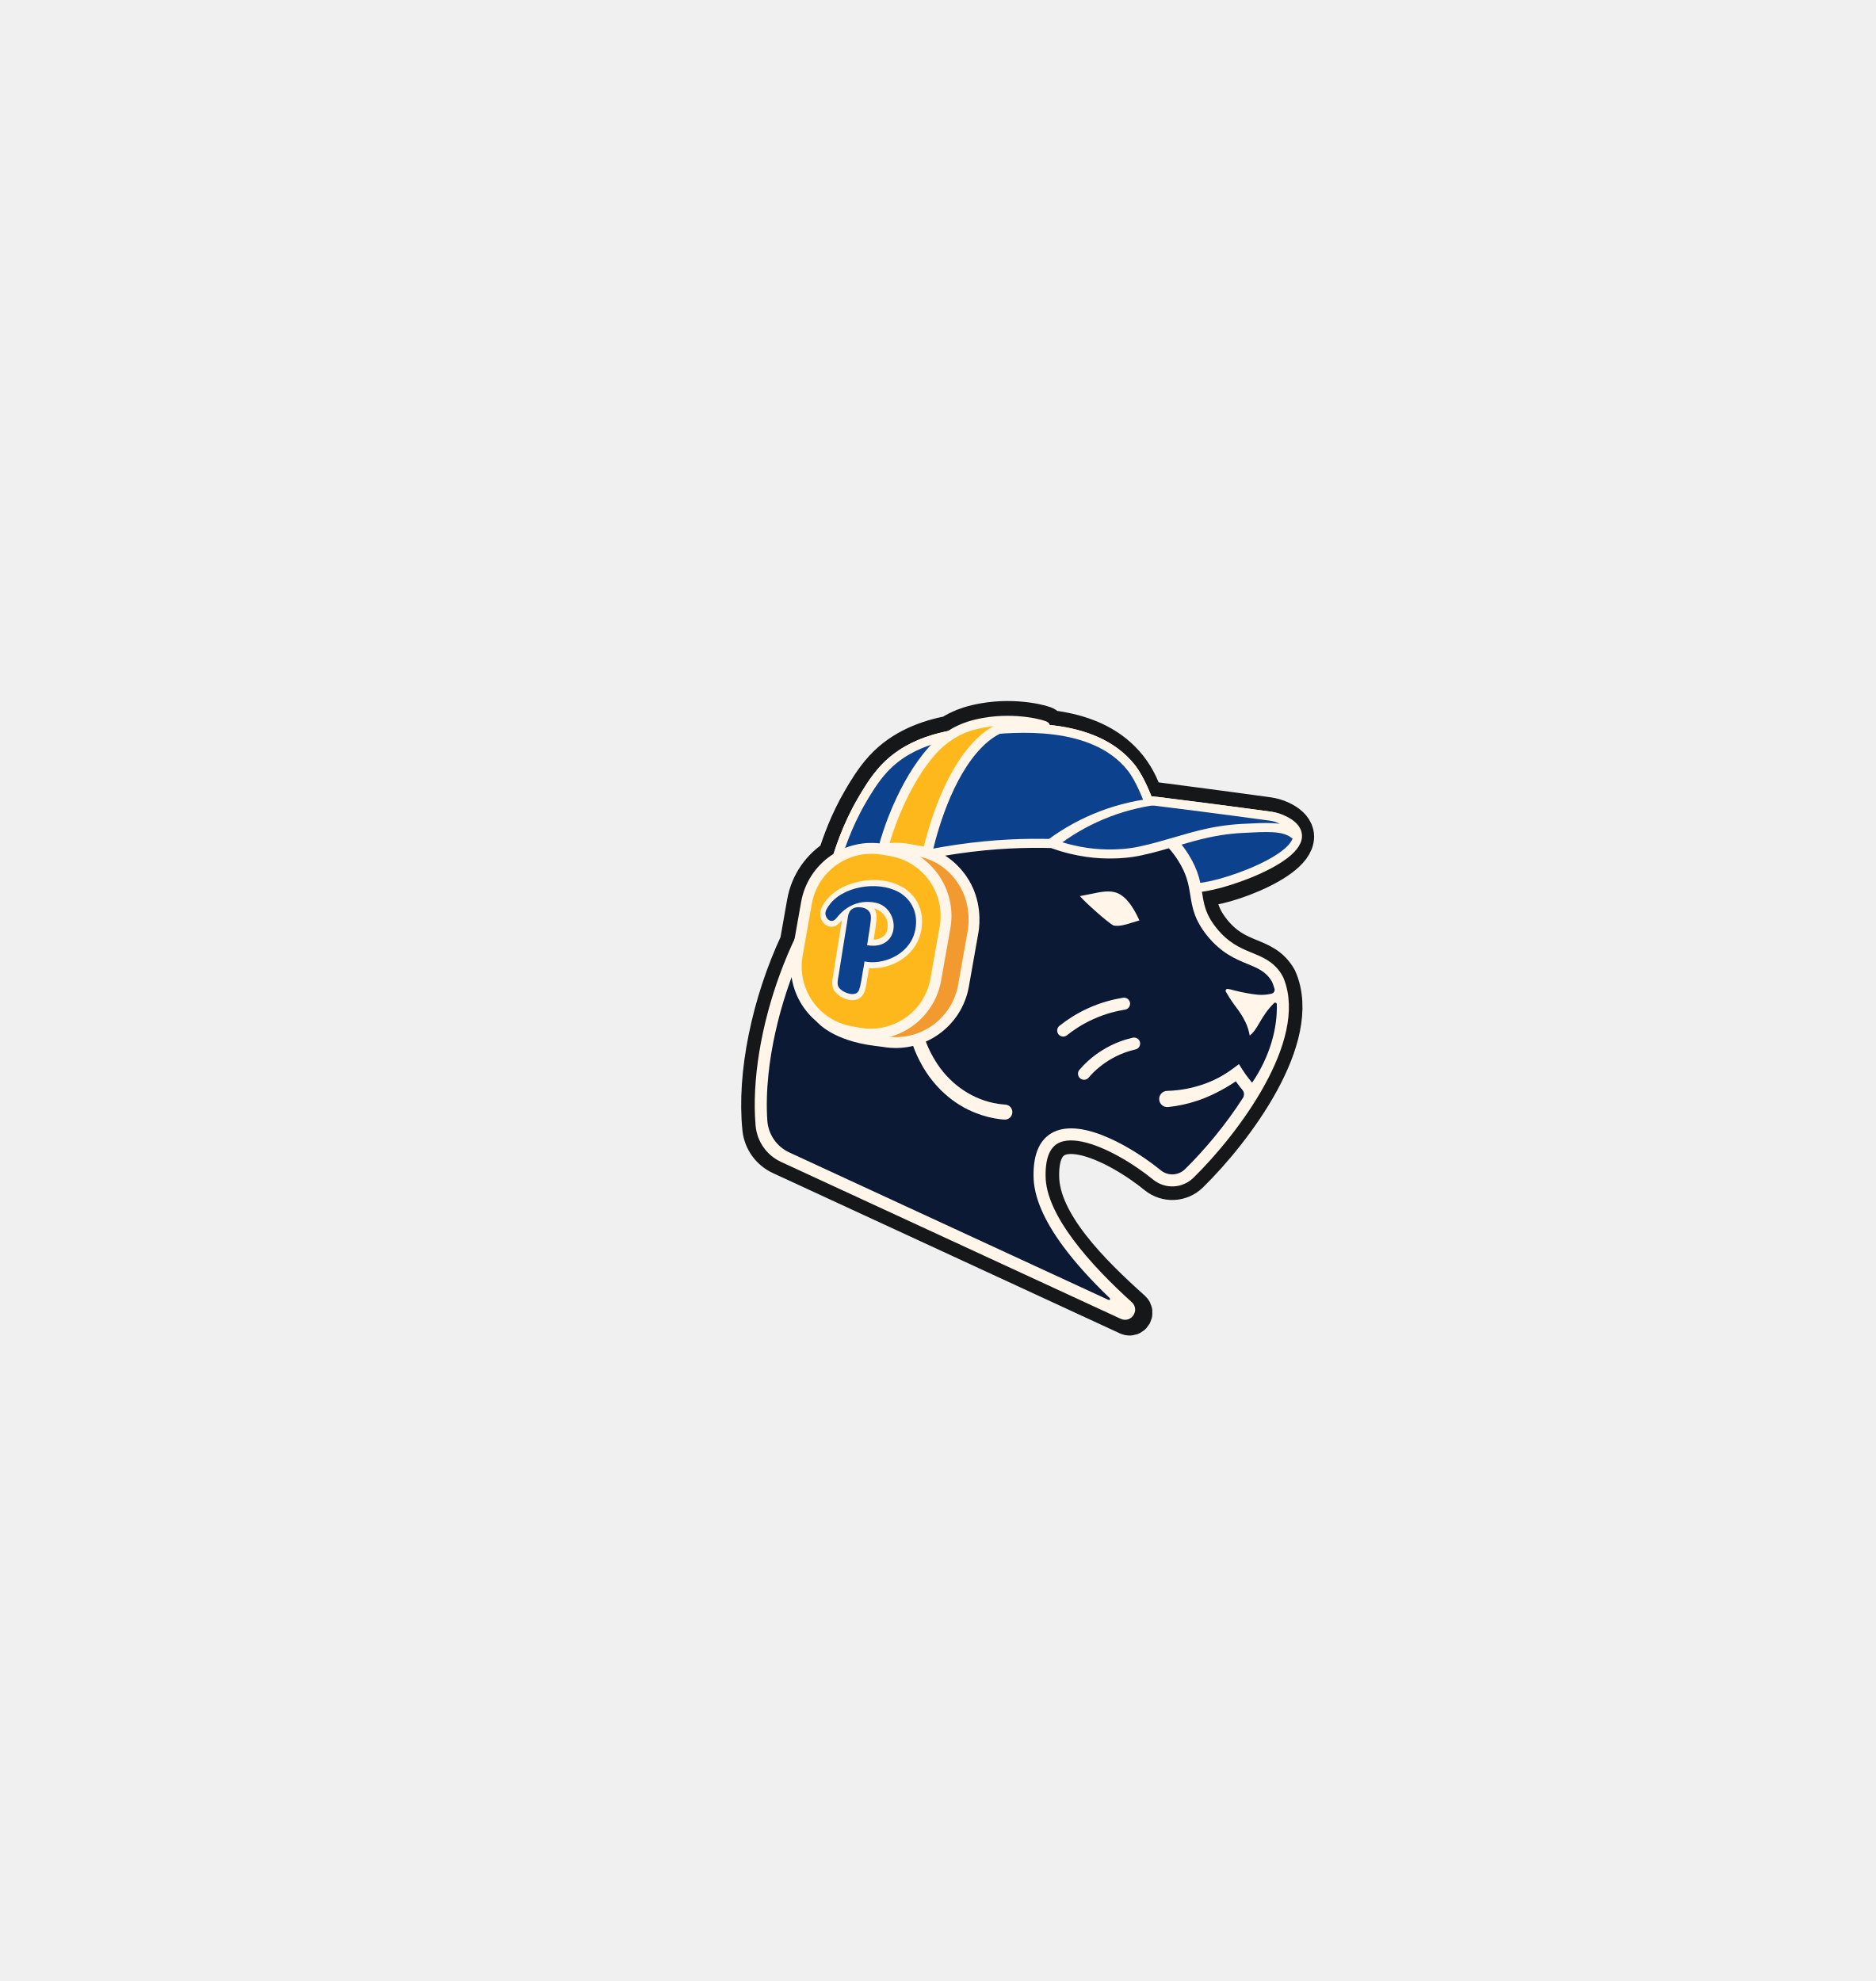
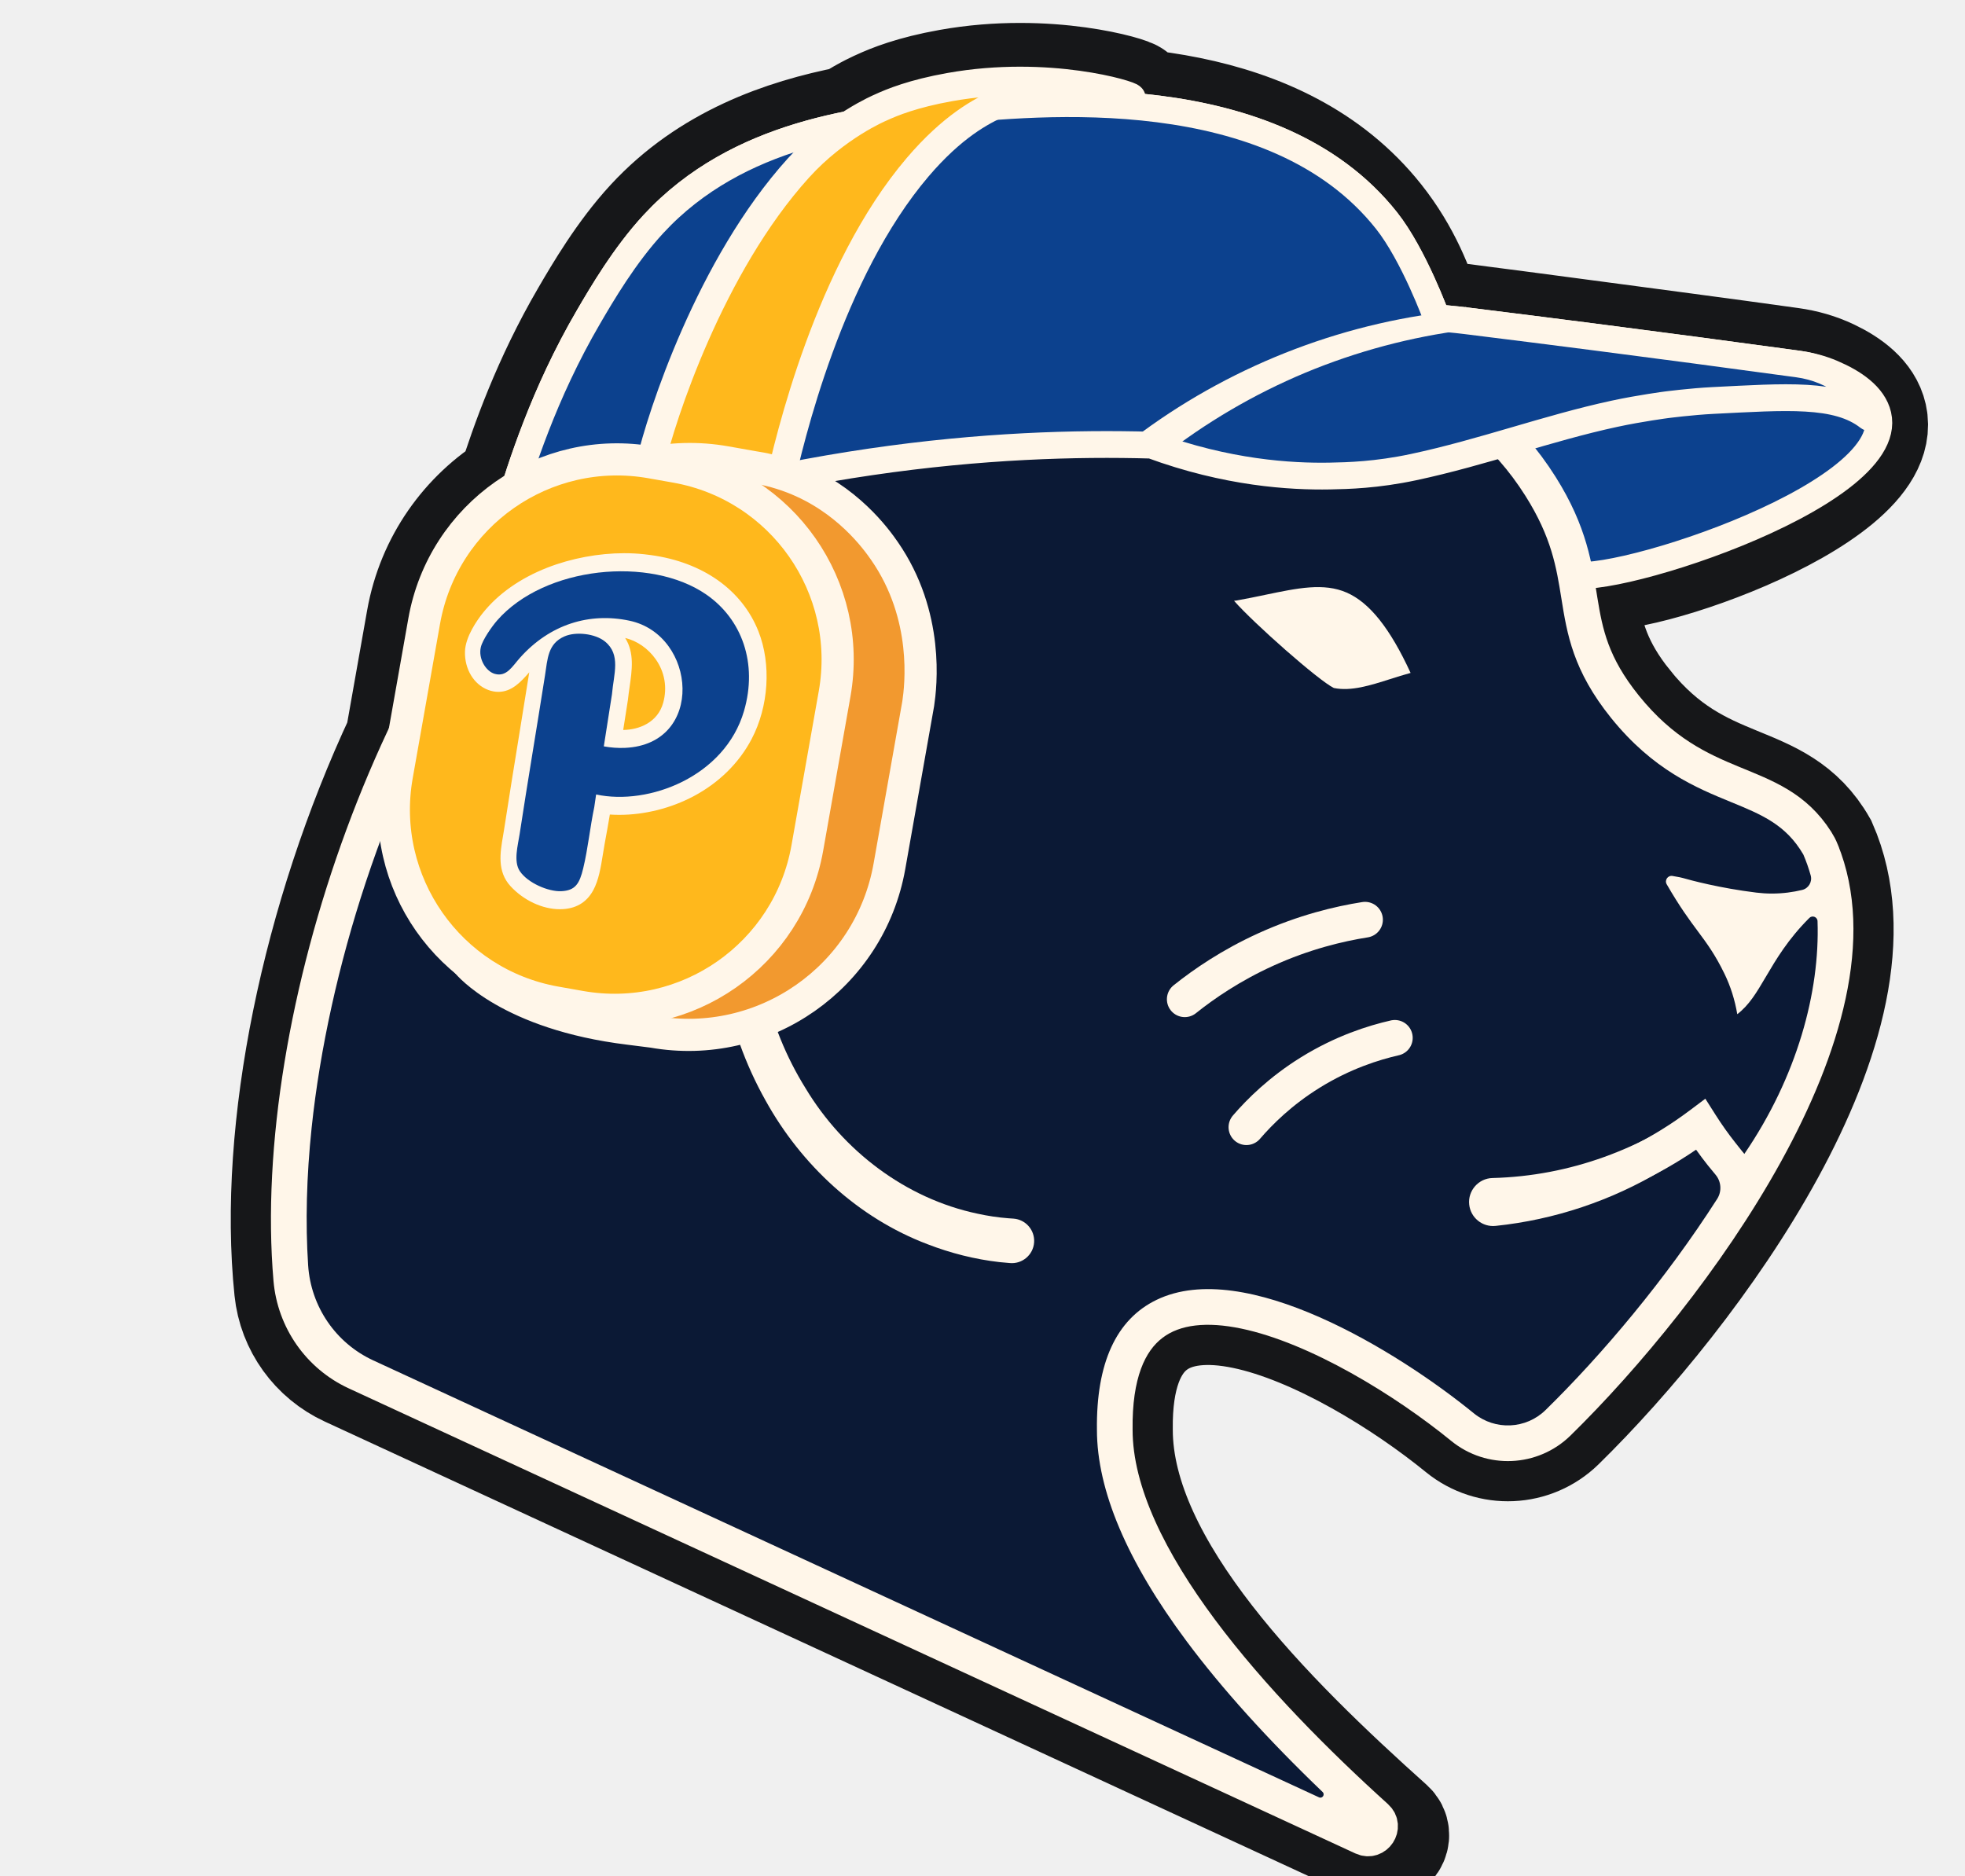
- <svg xmlns="http://www.w3.org/2000/svg" id="Layer_2" data-name="Layer 2" viewBox="0 0 3110.684 3286">
+ <svg xmlns="http://www.w3.org/2000/svg" id="Layer_2" data-name="Layer 2" viewBox="1100 1150 1100 1050">
  <defs>
    <style>
      .cls-1 {
        fill: #f2992f;
      }

      .cls-1, .cls-2, .cls-3, .cls-4, .cls-5, .cls-6, .cls-7, .cls-8, .cls-9, .cls-10 {
        stroke-miterlimit: 10;
      }

      .cls-1, .cls-2, .cls-3, .cls-5, .cls-9, .cls-10 {
        stroke: #fff6e9;
      }

      .cls-1, .cls-10 {
        stroke-width: 18px;
      }

      .cls-2, .cls-5, .cls-7, .cls-8 {
        stroke-width: 20px;
      }

      .cls-2, .cls-8 {
        fill: none;
        stroke-linecap: round;
      }

      .cls-3 {
        stroke-width: 15px;
      }

      .cls-3, .cls-11 {
        fill: #0c418e;
      }

      .cls-4 {
        fill: #161719;
        stroke: #161719;
        stroke-width: 65px;
      }

      .cls-5, .cls-12 {
        fill: #fff6e9;
      }

      .cls-6 {
        fill: #020000;
      }

      .cls-6, .cls-7, .cls-8 {
        stroke: #fff;
      }

      .cls-6, .cls-9 {
        stroke-width: 16px;
      }

      .cls-13 {
        fill: #fff;
      }

      .cls-14 {
        fill: #0b1935;
      }

      .cls-9, .cls-10 {
        fill: #ffb81c;
      }
    </style>
  </defs>
  <path class="cls-13" d="M2072.526,1717.802c-1.372-8.039-3.753-15.578-7.12-22.525-5.283-10.898-9.806-16.98-15.042-24.022-4.666-6.275-9.954-13.387-17.34-26.173-.158-.273-.579-1.037-1.044-2.168-.61-1.48.617-3.078,2.2-2.84,2.109.317,4.247.713,6.055,1.049.598.111,1.165.244,1.733.407,4.483,1.287,20.712,5.684,41.253,8.204,2.873.352,5.795.531,8.687.531,10.36-.001,19.248-2.26,26.031-4.849,1.112,4.989,1.631,9.335,1.869,12.499-2.136,1.595-4.47,3.525-6.93,5.984-12.003,11.993-18.558,23.118-24.342,32.934-5.321,9.03-9.3,15.784-16.009,20.968Z" />
  <path class="cls-8" d="M1534.999,1575.987c-2.826,4.658-46.856,87.733-.552,177.216,45.563,88.052,125.728,90.961,131.798,91.473" />
  <path class="cls-8" d="M1864.129,1664.903c-14.589,2.309-34.086,6.927-55.526,16.673-19.413,8.824-34.505,19.165-45.379,27.855" />
  <path class="cls-8" d="M1880.825,1731.042c-11.79,2.683-29.037,8.052-47.416,19.472-16.554,10.286-28.18,21.848-35.667,30.549" />
  <path class="cls-8" d="M1936.363,1822.918c12.291-.848,26.672-2.885,42.342-7.196,32.896-9.051,57.459-24.267,73.295-36.161,3.329,5.245,7.228,10.831,11.786,16.576,3.234,4.076,6.455,7.798,9.589,11.183" />
  <path class="cls-6" d="M1465.435,1727.611l-15.188-2.689c-62.156-11.003-103.624-70.31-92.621-132.466l16.123-91.078c11.003-62.156,70.31-103.624,132.466-92.621l15.188,2.689c5.71.846,13.54,2.474,22.36,5.871,30.54,11.76,46.872,34.667,51.385,41.18,25.125,36.254,20.318,75.784,18.876,85.415l-16.123,91.078c-11.003,62.156-70.31,103.624-132.466,92.621Z" />
  <path class="cls-4" d="M2009.636,1545.688c-34.971-43.406-17.094-67.481-41.258-113.02,13.97,7.315,23.163,16.244,24.784,27.149,2.219,14.928-6.736,4.067-3.255,8.512,9.775,12.483,166.88-38.208,156.414-84.927-2.299-10.26-11.969-17.428-22.43-22.405-6.756-3.215-14.008-5.265-21.418-6.306-37.734-5.3-82.854-11.194-119.396-16.084-23.13-3.095-46.271-6.118-69.419-9.1l-.144-.034c-.021.002-.042.005-.063.007-5.363-.691-10.725-1.393-16.089-2.078-4.153-14.577-11.867-34.631-27.227-53.984-54.035-68.081-153.922-68.404-215.089-63.63,1.606-.784,3.111-1.465,4.499-2.06,37.722-16.171,73.624-1.75,73.746-2.99.138-1.409-46.48-15.829-101.649-5.979-20.401,3.642-32.175,8.446-38.809,11.512,0,0-6.912,2.888-16.578,9.105-37.557,7.313-78.895,21.891-110.489,56.08-16.212,17.544-28.811,39.118-36.303,51.947-21.425,36.689-33.838,71.857-41.431,95.859-25.725,15.78-44.838,42.073-50.512,74.127l-11.837,66.867c-46.929,100.375-71.326,218.085-62.067,307.817,1.995,19.334,14.175,36.129,31.818,44.282l575.601,265.962c5.617,2.595,10.474-4.778,5.865-8.907-67.275-60.263-152.875-144.516-152.875-222.925-1.593-123.082,130.687-53.729,194.692-1.535,15.836,12.914,38.857,11.886,53.454-2.414,74.812-73.286,188.441-226.448,146.247-322.599-23.642-41.402-66.131-25.309-108.784-78.249Z" />
  <path class="cls-7" d="M1434.257,1387.438c9.977-5.263,19.701-10.352,29.963-13.284,45.842-14.948,91.684-22.921,134.536-45.842,9.532-4.957,18.953-10.097,28.3-15.356" />
  <path class="cls-3" d="M1869.409,1407.016c65.686-14.425,30.135,43.078,34.793,73.272,2.303,14.928,70.132-14.41,73.746-9.966,10.148,12.483,184.2-41.198,173.335-87.916-2.553-10.979-13.87-18.418-25.578-23.42-6.017-2.571-12.373-4.263-18.856-5.149-38.211-5.223-76.439-10.299-114.684-15.23-24.011-3.095-48.034-6.118-72.064-9.1l-.149-.034c-.022.002-.044.005-.065.007-5.568-.691-10.116-.983-15.684-1.667,0,0-12.726-35.042-28.086-54.395-63.025-79.407-194.411-66.637-247.996-61.114-45.587,4.698-114.943,11.847-162.353,63.151-16.212,17.544-28.811,39.118-36.303,51.947-25.309,43.341-38.044,84.563-45.112,107.758-3.123,10.247-5.695,19.705-7.829,28.221,155.845-58.187,283.657-66.56,368.067-64.17,0,0,70.297,12.481,91.597,11.713,12.188-.439,21.286-1.579,33.221-3.91" />
  <path class="cls-5" d="M2119.482,1626.452c-.767-1.887-1.72-3.7-2.812-5.42-23.949-37.758-65.415-23.684-107.035-75.343-37.516-46.564-14.203-70.877-47.229-123.312-37.901-60.175-101.644-80.614-190.189-109.001-41.945-16.63-101.564-16.839-139.234,9.124-1.956-3.243-3.934-6.419-5.928-9.542-9.348,5.258-18.769,10.399-28.3,15.356-42.852,22.921-88.694,30.893-134.536,45.842-10.262,2.932-19.986,8.021-29.963,13.284,1.349,6.124,2.825,12.404,4.443,18.855-114.233,97.27-188.229,313.627-175.632,459.979,1.943,22.574,15.749,42.404,36.317,51.908l563.551,260.394c7.006,3.237,13.082-5.935,7.356-11.11-66.555-60.15-146.266-146.537-146.266-216.979-1.593-123.085,130.693-53.726,194.696-1.532,15.834,12.912,38.851,11.884,53.446-2.413,74.163-72.648,186.477-223.8,147.314-320.088Z" />
  <path class="cls-14" d="M2055.979,1802.33c-2.24-2.823-4.418-5.726-6.519-8.686-21.015,14.378-43.883,25.021-68.112,31.687-14.402,3.962-29.307,6.495-44.299,7.53-.233.016-.465.023-.695.023-7.294,0-12.98-7.937-8.188-16.086,1.295-2.202,3.628-3.576,6.178-3.735,14.12-.881,28.164-3.222,41.717-6.95,25.121-6.912,48.657-18.527,69.955-34.522l8.62-6.474,5.778,9.101c3.44,5.419,7.202,10.709,11.179,15.722l4.858,6.119c29.562-43.224,42.386-90.826,40.996-130.383-.082-2.328-2.922-3.424-4.57-1.778h0c-12.003,11.993-18.558,23.118-24.342,32.934-5.321,9.03-9.3,15.784-16.009,20.968-1.372-8.039-3.753-15.578-7.12-22.525-5.283-10.898-9.806-16.98-15.042-24.022-4.666-6.275-9.954-13.387-17.34-26.173l-.009-.015c-1.328-2.303.631-5.103,3.252-4.658,1.399.237,2.757.489,3.967.714.598.111,1.165.244,1.733.407,4.483,1.287,20.712,5.684,41.253,8.204,2.873.352,5.795.531,8.687.531,6.225-0,11.916-.817,16.94-2.03,3.594-.868,5.765-4.566,4.772-8.128-1.115-3.997-2.478-7.894-4.112-11.679-9.773-16.796-23.375-22.374-40.555-29.422-19.402-7.958-43.547-17.863-67.075-47.066-21.353-26.503-24.642-47.036-27.823-66.893-2.814-17.573-5.473-34.172-20.078-57.36-35.968-57.107-98.396-77.121-184.799-104.822l-.631-.226c-37.289-14.783-93.885-16.761-129.906,8.065l-8.719,6.01-6.295-10.436c-7.039,3.885-13.713,7.465-20.223,10.851-30.666,16.393-63.084,25.453-94.434,34.213-13.672,3.821-27.81,7.771-41.658,12.287l-.351.107c-7.125,2.036-14.271,5.384-21.287,8.982.862,3.706,1.764,7.435,2.696,11.15l1.505,6.001-4.711,4.011c-56.835,48.395-108.014,132.261-140.416,230.096-15.172,45.811-25.647,93.316-30.293,137.379-2.874,27.253-3.515,53.269-1.957,77.053,1.512,23.069,15.423,43.495,36.409,53.192l529.468,244.645c1.875.866,3.517-1.552,2.026-2.982-30.847-29.582-56.407-57.917-76.197-84.485-33.251-44.641-50.121-84.418-50.141-118.23-.47-37.396,10.768-61.903,33.401-72.831,49.419-23.858,134.855,28.689,177.546,63.502,11.933,9.729,29.215,8.953,40.199-1.81,31.646-31.002,67.234-73.165,96.052-118.187,2.724-4.255,2.317-9.779-.955-13.628-1.474-1.735-2.919-3.493-4.325-5.265Z" />
  <path class="cls-12" d="M1853.869,1481.761c-12.814-5.593-27.355-2.554-45.763,1.292-5.101,1.066-10.375,2.168-15.935,3.147-.463.081-.916.133-1.359.161,11.209,12.746,47.336,44.661,55.861,48.813,9.709,1.966,20.355-1.426,31.619-5.013,3.728-1.187,7.515-2.393,11.357-3.427-11.501-24.994-23.003-39.396-35.781-44.972Z" />
  <path class="cls-12" d="M1543.549,1581.174c-6.292,12.092-10.64,25.18-13.921,38.409-6.601,26.937-7.481,55.34-1.801,82.506,4.335,20.217,12.242,39.73,23.192,57.281,21.058,34.99,56.03,61.659,96.195,70.111,5.717,1.256,11.494,2.129,17.31,2.571,0,0,2.769.19,2.769.19,6.876.471,12.068,6.428,11.597,13.303-.468,7.015-6.701,12.271-13.693,11.566-1.419-.105-4.301-.372-5.722-.522-13.808-1.575-27.383-5.03-40.312-10.036-38.72-14.68-70.621-44.355-90.561-80.359-11.364-20.268-19.462-42.525-23.198-65.488-7.09-43.143.201-89.372,20.123-128.285 0,0,.405-.732.405-.732l.519-.889c2.782-4.764,8.899-6.372,13.663-3.59,4.909,2.846,6.375,9.198,3.436,13.964h0Z" />
  <path class="cls-2" d="M1864.129,1664.903c-14.589,2.309-34.086,6.927-55.526,16.673-19.413,8.824-34.505,19.165-45.379,27.855" />
  <path class="cls-2" d="M1880.825,1731.042c-11.79,2.683-29.037,8.052-47.416,19.472-16.554,10.286-28.18,21.848-35.667,30.549" />
  <path class="cls-3" d="M2058.874,1374.214c-12.008.593-26.116,2.432-26.116,2.432-0,0-14.594,1.903-28.9,4.983-37.463,8.066-73.723,21.616-112.611,29.897-20.601,4.386-36.691,4.8-46.838,4.983-21.794.393-57.456-1.698-99.818-17.296-84.41-2.39-212.222,5.983-368.067,64.17,2.134-8.516,4.706-17.974,7.829-28.221,7.068-23.195,19.803-64.417,45.112-107.758,7.492-12.829,20.09-34.403,36.303-51.947,47.41-51.305,116.766-58.453,162.353-63.151,53.586-5.523,184.972-18.293,247.996,61.114,15.36,19.353,28.086,54.395,28.086,54.395,5.569.684,10.117.977,15.684,1.667.021-.002.044-.005.065-.007l.149.034c24.03,2.981,48.053,6.004,72.064,9.1,38.169,4.921,76.322,9.987,114.456,15.198,10.103,1.381,19.764,5.27,27.728,11.638,5.929,4.741,10.745,10.572,13.101,17.102.306.848-.681,1.591-1.39,1.034-17.635-13.868-46.439-11.38-87.186-9.367Z" />
  <path class="cls-9" d="M1733.292,1204.739c.138-1.409-46.48-15.829-101.649-5.979-20.401,3.642-32.175,8.446-38.809,11.512,0,0-24.563,10.261-45.842,33.753-49.596,54.753-76.878,139.598-82.772,165.01l71.752,13.952c5.893-27.011,28.135-121.183,77.732-179.381,19.299-22.646,35.626-31.497,45.842-35.876,37.722-16.171,73.624-1.75,73.746-2.99Z" />
  <path class="cls-1" d="M1361.693,1689.099s23.181,28.619,90.568,36.841l13.174,1.67c62.156,11.003,121.463-30.465,132.466-92.621l16.123-91.078c1.442-9.632,6.249-49.161-18.876-85.415-4.513-6.513-20.845-29.42-51.385-41.18-8.82-3.396-16.649-5.025-22.36-5.871l-15.188-2.689c-62.156-11.003-121.463,30.465-132.466,92.621l-16.123,91.078,4.066,96.643Z" />
  <rect class="cls-10" x="1328.026" y="1407.757" width="233.335" height="307.033" rx="109.669" ry="109.669" transform="translate(294.2748 -227.9306) rotate(10.0389)" />
  <g id="goVIl1.tif">
    <g>
      <g>
        <path class="cls-12" d="M1413.395,1657.028c-9.04,0-19.303-4.815-26.148-12.27-6.916-7.531-5.203-17.547-3.692-26.384.21-1.231.419-2.454.605-3.66,2.744-17.875,5.687-35.994,8.534-53.517,1.873-11.533,3.811-23.459,5.669-35.177.162-1.019.294-2.041.427-3.062.124-.948.248-1.906.397-2.869-1.223,1.294-2.415,2.671-3.587,4.025-4.775,5.518-9.712,11.222-16.647,11.224h-.002c-1.607,0-3.269-.317-4.939-.943-7.263-2.725-11.972-10.597-11.718-19.589.219-7.79,6.682-16.751,9.451-20.242,19.23-24.252,53.889-32.857,77.727-32.857,3.774,0,7.481.199,11.019.59,1.165.128,2.343.274,3.507.432,28.43,3.86,49.831,18.974,58.719,41.466,7.065,17.881,5.59,40.913-3.756,58.678-16.049,30.5-48.945,41.322-72.239,41.322-2.363,0-4.711-.105-7.005-.315-.88,5.497-1.888,10.999-2.866,16.338l-.283,1.547c-.367,2.002-.691,4.021-1.013,6.022-2.299,14.29-4.675,29.067-21.894,29.238l-.264.001ZM1424.17,1506.783c-2.853,0-5.415.466-7.412,1.347-7.252,3.2-8.131,9.4-9.245,17.252-.148,1.05-.3,2.118-.47,3.2-2.002,12.765-4.113,25.749-6.154,38.307-2.69,16.548-5.472,33.659-8.047,50.533-.157,1.026-.36,2.139-.574,3.306-.977,5.332-2.193,11.968.361,15.83,3.871,5.854,14.398,10.396,20.87,10.396.202,0,.399-.004.594-.013,6.675-.301,8.463-3.082,10.445-11.287,1.476-6.111,2.501-12.609,3.492-18.894.794-5.035,1.616-10.241,2.667-15.241l1.341-9.136,2.089.45c3.98.856,8.246,1.291,12.68,1.291,26.917,0,58.834-16.007,67.756-46.601,7.316-25.09-.439-49.218-20.238-62.969-11.811-8.202-28.302-12.72-46.436-12.72-27.536,0-53.623,10.284-68.082,26.838-3.004,3.44-7.83,10.453-8.695,14.133-1.275,5.421,2.465,11.426,6.421,12.539.633.178,1.241.268,1.808.268,3.095,0,5.375-2.796,8.014-6.033.754-.926,1.535-1.883,2.364-2.808,13.354-14.878,30.265-22.742,48.905-22.742,4.685,0,9.468.513,14.218,1.525,10.049,2.142,18.404,7.924,24.163,16.72,5.174,7.903,7.702,17.776,6.935,27.087-1.191,14.452-10.722,30.271-33.898,31.329-.775.035-1.554.053-2.333.053-3.324,0-6.707-.311-10.057-.926l-1.917-.351,4.857-31.038c.203-2.343.538-4.656.862-6.894,1.224-8.451,2.281-15.75-4.127-20.895-2.918-2.343-8.083-3.857-13.157-3.857ZM1446.543,1560.608c.647.039,1.3.06,1.953.06,9.721,0,21.315-4.397,24.703-16.742,2.5-9.109.895-18.354-4.519-26.03-5.452-7.729-13.938-12.733-22.7-13.387l-.756-.046c8.351,8.32,6.764,19.321,5.227,29.968-.338,2.344-.688,4.768-.934,7.151l-2.975,19.026Z" />
        <path class="cls-12" d="M1449.471,1463.709c3.716-0,7.331.194,10.798.578,1.15.127,2.31.27,3.458.426,23.229,3.153,47.242,15.199,57.128,40.22,6.86,17.363,5.471,39.643-3.667,57.01-14.239,27.063-44.3,40.255-70.468,40.255-2.956,0-5.858-.168-8.687-.503-1.022,6.612-2.233,13.136-3.437,19.712-2.961,16.18-3.216,33.445-20.959,33.622-.08.001-.162.001-.242.001-8.839,0-18.391-4.778-24.677-11.623-7.143-7.778-4.082-18.62-2.583-28.387,4.549-29.645,9.524-59.181,14.201-88.684.627-3.953.834-7.947,2.211-11.752-.066-.032-.122-.045-.172-.045-.163,0-.255.147-.416.27-8.089,6.215-13.734,18.532-23.01,18.532-1.333,0-2.738-.254-4.239-.816-6.384-2.394-10.65-9.554-10.421-17.659.18-6.394,5.214-14.257,9.018-19.055,17.444-21.999,49.371-32.099,76.161-32.1M1379.34,1527.612c5.106,0,8.025-5.224,11.868-9.505,13.209-14.718,29.846-22.078,47.415-22.078,4.553,0,9.165.494,13.801,1.482,37.605,8.015,42.276,69.141-2.475,71.181-.746.034-1.495.051-2.245.051-3.267,0-6.55-.316-9.693-.892l4.567-29.181c.967-11.315,5.169-22.226-4-29.588-3.439-2.761-9.088-4.298-14.409-4.298-2.995,0-5.886.487-8.22,1.516-9.327,4.115-9.399,12.508-10.883,21.972-4.636,29.565-9.67,59.145-14.203,88.848-.921,6.033-3.504,15.097.096,20.541,4.269,6.456,15.311,11.292,22.538,11.292.232,0,.46-.005.684-.015,7.965-.359,10.238-4.282,12.299-12.816,2.687-11.126,3.825-23.054,6.185-34.252l1.04-7.082c4.146.893,8.556,1.336,13.1,1.336,27.712,0,60.473-16.482,69.677-48.041,7.796-26.733-1.171-51.387-21.018-65.171-12.655-8.789-29.837-13.077-47.576-13.077-26.271,0-53.764,9.404-69.588,27.522-2.829,3.24-8.128,10.706-9.136,14.99-1.497,6.364,2.793,13.506,7.826,14.922.834.235,1.615.343,2.349.343M1448.497,1562.668c10.89,0,23.059-5.202,26.631-18.213,5.986-21.809-10.974-40.597-28.999-41.94l-7.153-.441,4.287,3.276c10.076,9.362,5.649,22.596,4.266,36.026l-3.29,21.021c1.381.178,2.808.271,4.258.271M1449.474,1459.709v4l-.001-4c-14.421 0-29.706,2.868-43.042,8.075-15.164,5.92-27.701,14.752-36.255,25.54-2.893,3.648-9.646,13.039-9.883,21.428-.278,9.847,4.953,18.494,13.015,21.517,1.895.711,3.794,1.071,5.643,1.071,7.421,0,12.511-5.413,17.328-10.954-1.824,11.494-3.723,23.179-5.56,34.487-2.848,17.528-5.793,35.654-8.537,53.54-.183,1.195-.391,2.406-.599,3.625-1.589,9.29-3.39,19.819,4.19,28.074,7.317,7.968,17.901,12.917,27.623,12.917l.282-.002c8.454-.084,14.651-3.659,18.419-10.626,3.082-5.698,4.222-12.789,5.429-20.296.317-1.969.644-4.005,1.005-5.979l.274-1.498c.875-4.777,1.774-9.683,2.586-14.607,1.757.118,3.539.177,5.328.177,14.145,0,28.913-3.71,41.585-10.447,14.182-7.54,25.394-18.587,32.423-31.945,9.607-18.257,11.117-41.943,3.847-60.342-9.161-23.186-31.143-38.754-60.31-42.714-1.181-.16-2.377-.308-3.556-.438-3.609-.4-7.389-.602-11.235-.602h0ZM1379.34,1523.612c-.384,0-.81-.065-1.266-.193-2.742-.771-6.081-5.628-5.016-10.155.751-3.194,5.391-9.996,8.255-13.275,14.089-16.132,39.599-26.154,66.575-26.154,17.73,0,33.816,4.39,45.295,12.362,19.071,13.245,26.528,36.529,19.459,60.765-8.646,29.649-39.665,45.161-65.837,45.161-4.292,0-8.416-.419-12.258-1.246l-4.179-.9-.621,4.229-1.022,6.96c-1.056,5.032-1.878,10.242-2.673,15.283-.985,6.244-2.003,12.7-3.461,18.733-2.004,8.296-3.631,9.535-8.591,9.759-.165.007-.333.011-.504.011-5.852,0-15.722-4.237-19.201-9.499-2.11-3.191-.975-9.387-.062-14.366.217-1.182.421-2.298.584-3.365,2.574-16.867,5.356-33.976,8.046-50.522,2.042-12.557,4.153-25.542,6.155-38.31.171-1.092.324-2.17.474-3.229,1.206-8.511,2.113-13.074,8.072-15.703,1.719-.758,4.065-1.176,6.605-1.176,4.646,0,9.319,1.341,11.904,3.417,5.261,4.224,4.752,9.712,3.4,19.049-.325,2.244-.661,4.562-.869,6.937l-4.546,29.045-.603,3.85,3.833.703c3.468.636,6.972.958,10.414.958.813,0,1.629-.018,2.427-.055,10.62-.484,19.591-4.167,25.943-10.649,5.716-5.833,9.124-13.618,9.857-22.513.803-9.746-1.841-20.078-7.255-28.347-5.967-9.115-14.994-15.358-25.419-17.58-4.886-1.041-9.81-1.569-14.635-1.569-19.224,0-36.649,8.094-50.392,23.407-.862.96-1.658,1.937-2.428,2.881-2.687,3.295-4.463,5.296-6.463,5.296h0ZM1448.872,1558.665l2.609-16.67.016-.104.011-.105c.241-2.344.588-4.747.923-7.071,1.372-9.511,2.783-19.292-2.466-27.555,6.654,1.621,12.839,5.874,17.081,11.889,5.063,7.179,6.564,15.826,4.225,24.347-3.048,11.104-13.495,15.159-22.399,15.27h0Z" />
      </g>
      <path class="cls-11" d="M1433.706,1594.788l-1.04,7.082c-2.36,11.198-3.498,23.126-6.185,34.252-2.061,8.534-4.334,12.457-12.299,12.816-7.195.324-18.816-4.614-23.222-11.277-3.6-5.444-1.016-14.508-.096-20.541,4.533-29.703,9.567-59.283,14.203-88.848,1.484-9.464,1.556-17.857,10.883-21.972,6.48-2.859,17.254-1.534,22.628,2.781,9.169,7.362,4.966,18.273,4,29.588l-4.567,29.181c3.864.708,7.941,1.024,11.938.842,44.751-2.04,40.08-63.166,2.475-71.181-22.524-4.801-44.584,2.065-61.216,20.597-4.395,4.897-7.583,11.028-14.217,9.162-5.034-1.416-9.323-8.557-7.826-14.922,1.008-4.284,6.306-11.751,9.136-14.99,26.509-30.352,85.768-36.249,117.164-14.446,19.847,13.783,28.814,38.438,21.018,65.171-10.713,36.734-53.344,53.042-82.777,46.706Z" />
    </g>
  </g>
  <g id="mouth">
    <path class="cls-12" d="M1935.439,1809.524c43.846-1.169,83.424-16.3,118.781-41.87,7.795,11.63,16.528,23.126,26.493,32.873,3.92,3.897,3.938,10.234.041,14.154-4.083,4.148-10.966,3.876-14.718-.568-8.018-9.337-15.157-19.374-21.315-29.933l12.455,2.273c-8.417,6.836-17.36,13.072-26.704,18.706-28.306,17.02-60.311,27.73-93.186,31.153-7.395.813-14.049-4.545-14.829-11.944-.854-7.739,5.203-14.655,12.982-14.845h0Z" />
  </g>
  <path class="cls-12" d="M1739.504,1391.754c52.505-38.5,115.54-62.415,180.368-68.192,0-0,1.201,11.075,1.201,11.075-31.09,3.9-61.606,12.035-90.485,24.085-28.763,12.029-55.865,27.959-80.357,47.2,0,0-10.727-14.168-10.727-14.168h0Z" />
</svg>
